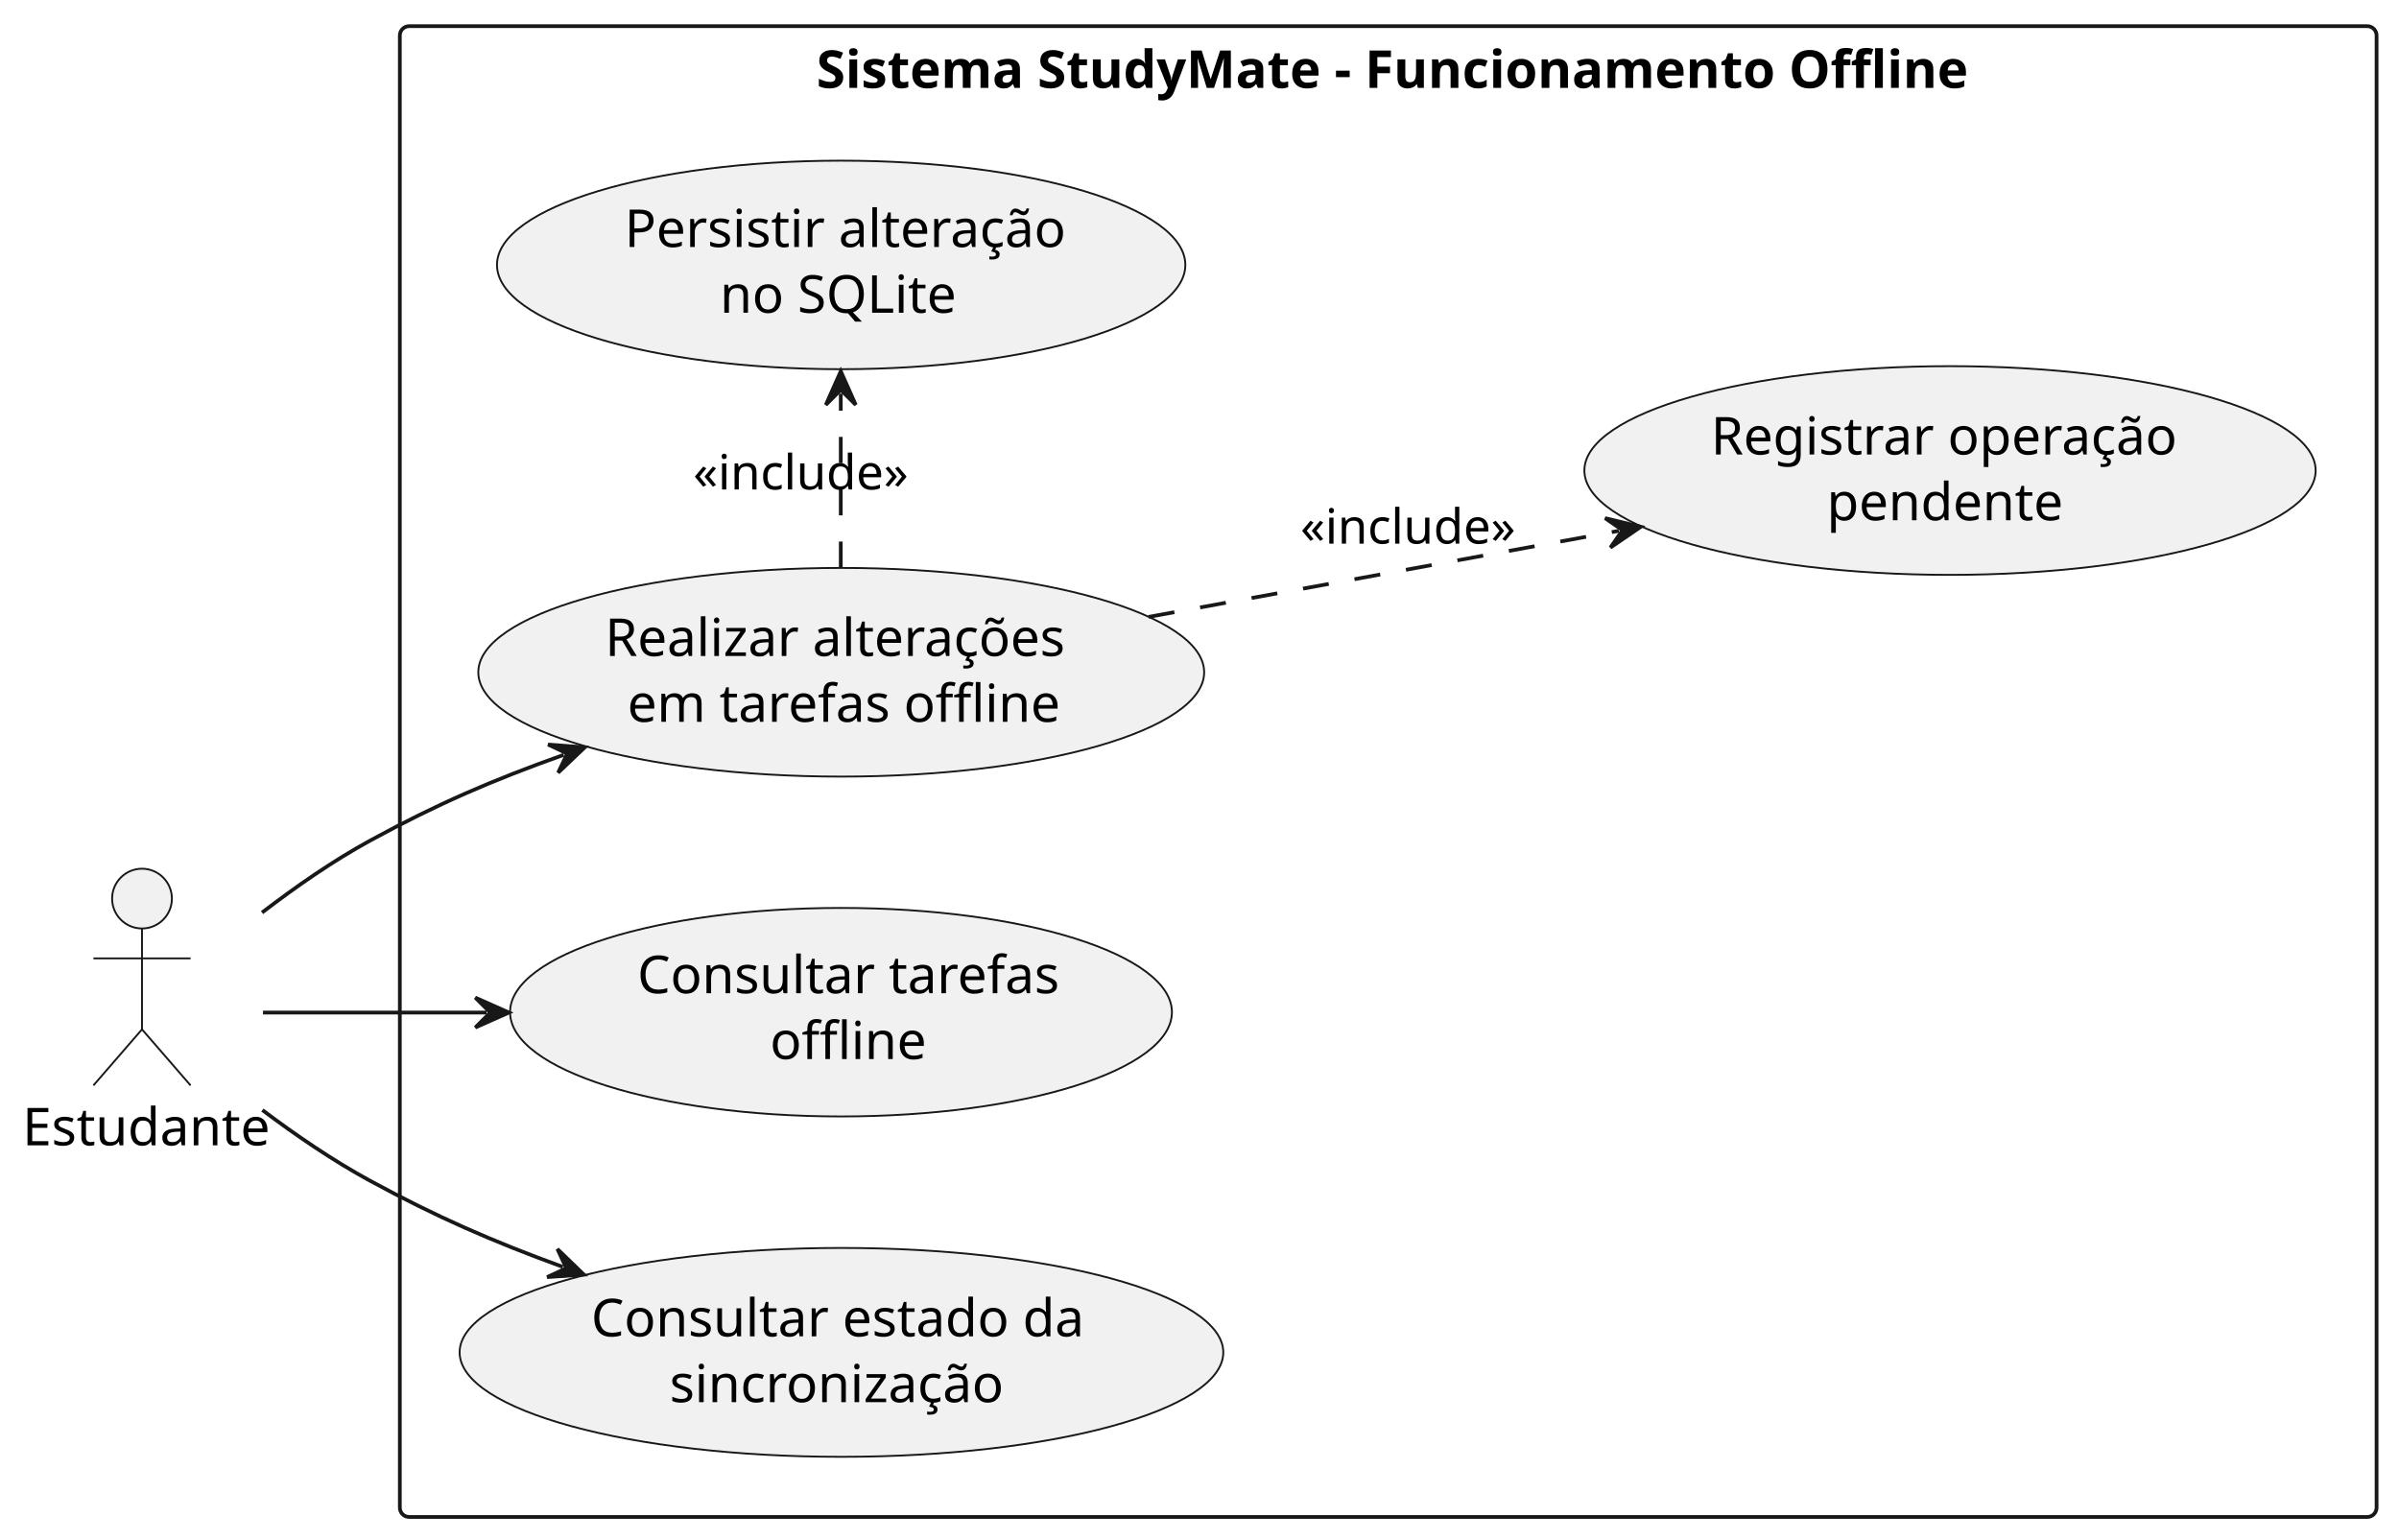
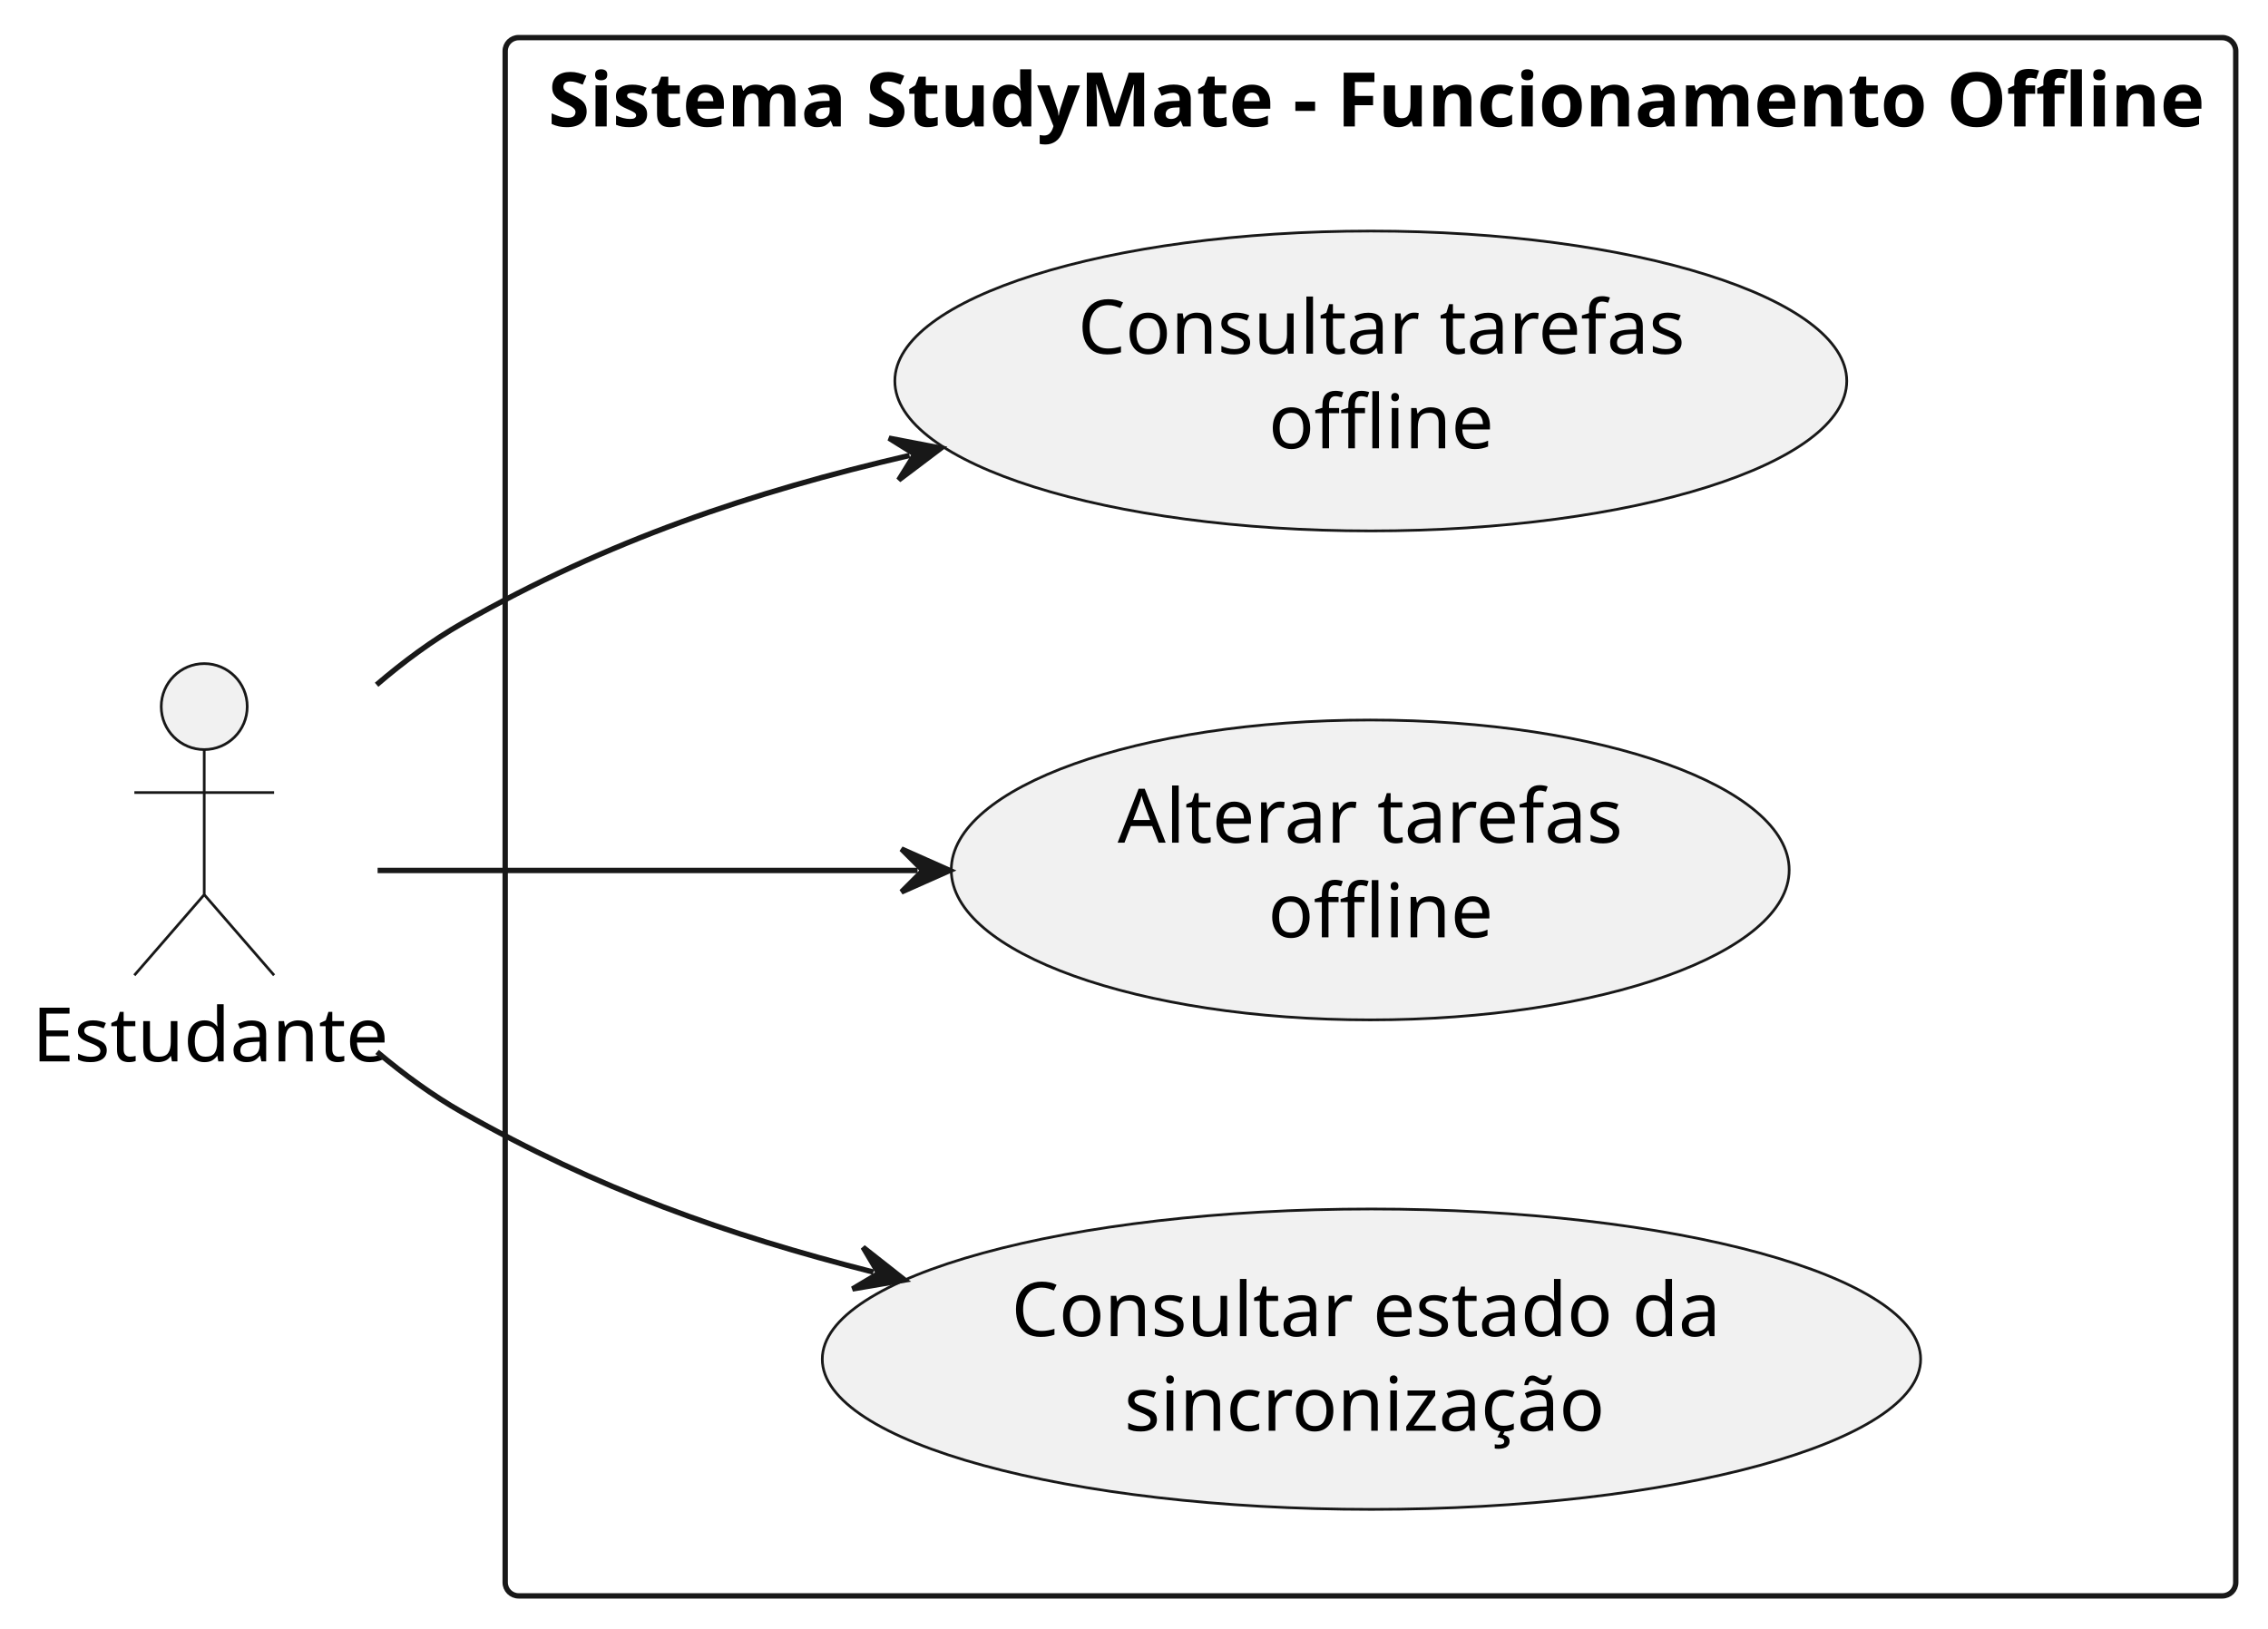
- <svg xmlns="http://www.w3.org/2000/svg" contentStyleType="text/css" height="412px" preserveAspectRatio="none" style="width:642px;height:412px;background:#FFFFFF;" version="1.1" viewBox="0 0 642 412" width="642px" zoomAndPan="magnify">
+ <svg xmlns="http://www.w3.org/2000/svg" contentStyleType="text/css" height="303px" preserveAspectRatio="none" style="width:422px;height:303px;background:#FFFFFF;" version="1.1" viewBox="0 0 422 303" width="422px" zoomAndPan="magnify">
  <defs />
  <g>
    <g id="cluster_Sistema StudyMate - Funcionamento Offline">
-       <rect fill="none" height="399" rx="2.5" ry="2.5" style="stroke:#181818;stroke-width:1.0;" width="529" x="107" y="7" />
-       <text fill="#000000" font-family="sans-serif" font-size="14" font-weight="bold" lengthAdjust="spacing" textLength="306" x="218.5" y="23.533">Sistema StudyMate - Funcionamento Offline</text>
+       <rect fill="none" height="290" rx="2.5" ry="2.5" style="stroke:#181818;stroke-width:1.0;" width="322" x="94" y="7" />
+       <text fill="#000000" font-family="sans-serif" font-size="14" font-weight="bold" lengthAdjust="spacing" textLength="306" x="102" y="23.533">Sistema StudyMate - Funcionamento Offline</text>
    </g>
    <g id="elem_UC16">
-       <ellipse cx="225.06" cy="270.903" fill="#F1F1F1" rx="88.56" ry="27.903" style="stroke:#181818;stroke-width:0.5;" />
-       <text fill="#000000" font-family="sans-serif" font-size="14" lengthAdjust="spacing" textLength="109" x="170.56" y="265.827">Consultar tarefas</text>
-       <text fill="#000000" font-family="sans-serif" font-size="14" lengthAdjust="spacing" textLength="38" x="206.06" y="283.437">offline</text>
+       <ellipse cx="255.06" cy="70.903" fill="#F1F1F1" rx="88.56" ry="27.903" style="stroke:#181818;stroke-width:0.5;" />
+       <text fill="#000000" font-family="sans-serif" font-size="14" lengthAdjust="spacing" textLength="109" x="200.56" y="65.827">Consultar tarefas</text>
+       <text fill="#000000" font-family="sans-serif" font-size="14" lengthAdjust="spacing" textLength="38" x="236.06" y="83.437">offline</text>
    </g>
    <g id="elem_UC17">
-       <ellipse cx="225.124" cy="179.924" fill="#F1F1F1" rx="97.124" ry="27.924" style="stroke:#181818;stroke-width:0.5;" />
-       <text fill="#000000" font-family="sans-serif" font-size="14" lengthAdjust="spacing" textLength="121" x="161.901" y="175.569">Realizar alterações</text>
-       <text fill="#000000" font-family="sans-serif" font-size="14" lengthAdjust="spacing" textLength="109" x="167.901" y="193.178">em tarefas offline</text>
-     </g>
-     <g id="elem_UC17A">
-       <ellipse cx="225.106" cy="70.906" fill="#F1F1F1" rx="92.106" ry="27.906" style="stroke:#181818;stroke-width:0.5;" />
-       <text fill="#000000" font-family="sans-serif" font-size="14" lengthAdjust="spacing" textLength="114" x="167.147" y="66.098">Persistir alteração</text>
-       <text fill="#000000" font-family="sans-serif" font-size="14" lengthAdjust="spacing" textLength="63" x="192.647" y="83.707">no SQLite</text>
-     </g>
-     <g id="elem_UC17B">
-       <ellipse cx="521.846" cy="125.928" fill="#F1F1F1" rx="97.846" ry="27.928" style="stroke:#181818;stroke-width:0.5;" />
-       <text fill="#000000" font-family="sans-serif" font-size="14" lengthAdjust="spacing" textLength="122" x="457.864" y="121.636">Registrar operação</text>
-       <text fill="#000000" font-family="sans-serif" font-size="14" lengthAdjust="spacing" textLength="60" x="488.864" y="139.245">pendente</text>
+       <ellipse cx="254.953" cy="161.903" fill="#F1F1F1" rx="77.953" ry="27.903" style="stroke:#181818;stroke-width:0.5;" />
+       <text fill="#000000" font-family="sans-serif" font-size="14" lengthAdjust="spacing" textLength="90" x="207.953" y="156.827">Alterar tarefas</text>
+       <text fill="#000000" font-family="sans-serif" font-size="14" lengthAdjust="spacing" textLength="38" x="235.953" y="174.437">offline</text>
    </g>
    <g id="elem_UC19">
-       <ellipse cx="225.184" cy="361.951" fill="#F1F1F1" rx="102.184" ry="27.951" style="stroke:#181818;stroke-width:0.5;" />
-       <text fill="#000000" font-family="sans-serif" font-size="14" lengthAdjust="spacing" textLength="128" x="158.184" y="357.663">Consultar estado da</text>
-       <text fill="#000000" font-family="sans-serif" font-size="14" lengthAdjust="spacing" textLength="86" x="179.184" y="375.272">sincronização</text>
+       <ellipse cx="255.184" cy="252.951" fill="#F1F1F1" rx="102.184" ry="27.951" style="stroke:#181818;stroke-width:0.5;" />
+       <text fill="#000000" font-family="sans-serif" font-size="14" lengthAdjust="spacing" textLength="128" x="188.184" y="248.663">Consultar estado da</text>
+       <text fill="#000000" font-family="sans-serif" font-size="14" lengthAdjust="spacing" textLength="86" x="209.184" y="266.272">sincronização</text>
    </g>
    <g id="elem_Estudante">
-       <ellipse cx="38" cy="240.5" fill="#F1F1F1" rx="8" ry="8" style="stroke:#181818;stroke-width:0.5;" />
-       <path d="M38,248.5 L38,275.5 M25,256.5 L51,256.5 M38,275.5 L25,290.5 M38,275.5 L51,290.5 " fill="none" style="stroke:#181818;stroke-width:0.5;" />
-       <text fill="#000000" font-family="sans-serif" font-size="14" lengthAdjust="spacing" textLength="64" x="6" y="306.533">Estudante</text>
-     </g>
-     <g id="link_UC17_UC17A">
-       <path d="M225,151.93 C225,135.78 225,121.55 225,105.35 " fill="none" id="UC17-to-UC17A-1" style="stroke:#181818;stroke-width:1.0;stroke-dasharray:7.0,7.0;" />
-       <polygon fill="#181818" points="225,99.35,221,108.35,225,104.35,229,108.35,225,99.35" style="stroke:#181818;stroke-width:1.0;" />
-       <text fill="#000000" font-family="sans-serif" font-size="13" lengthAdjust="spacing" textLength="55" x="185.5" y="130.995">«include»</text>
+       <ellipse cx="38" cy="131.5" fill="#F1F1F1" rx="8" ry="8" style="stroke:#181818;stroke-width:0.5;" />
+       <path d="M38,139.5 L38,166.5 M25,147.5 L51,147.5 M38,166.5 L25,181.5 M38,166.5 L51,181.5 " fill="none" style="stroke:#181818;stroke-width:0.5;" />
+       <text fill="#000000" font-family="sans-serif" font-size="14" lengthAdjust="spacing" textLength="64" x="6" y="197.533">Estudante</text>
    </g>
    <g id="link_Estudante_UC16">
-       <path d="M70.38,271 C88.63,271 106.62,271 130.2,271 " fill="none" id="Estudante-to-UC16" style="stroke:#181818;stroke-width:1.0;" />
-       <polygon fill="#181818" points="136.2,271,127.2,267,131.2,271,127.2,275,136.2,271" style="stroke:#181818;stroke-width:1.0;" />
+       <path d="M70.07,127.44 C75.07,123.15 80.45,119.17 86,116 C113.15,100.52 139.966,91.558 169.236,84.758 " fill="none" id="Estudante-to-UC16" style="stroke:#181818;stroke-width:1.0;" />
+       <polygon fill="#181818" points="175.08,83.4,165.408,81.54,170.21,84.531,167.219,89.333,175.08,83.4" style="stroke:#181818;stroke-width:1.0;" />
    </g>
    <g id="link_Estudante_UC17">
-       <path d="M70.13,244.24 C79.07,237.38 89.09,230.41 99,225 C116.92,215.22 131.727,208.831 150.847,202.03 " fill="none" id="Estudante-to-UC17" style="stroke:#181818;stroke-width:1.0;" />
-       <polygon fill="#181818" points="156.5,200.02,146.68,199.267,151.789,201.695,149.361,206.804,156.5,200.02" style="stroke:#181818;stroke-width:1.0;" />
+       <path d="M70.26,162 C98.1,162 133.98,162 170.73,162 " fill="none" id="Estudante-to-UC17" style="stroke:#181818;stroke-width:1.0;" />
+       <polygon fill="#181818" points="176.73,162,167.73,158,171.73,162,167.73,166,176.73,162" style="stroke:#181818;stroke-width:1.0;" />
    </g>
    <g id="link_Estudante_UC19">
-       <path d="M70.22,297.1 C79.16,303.82 89.16,310.65 99,316 C116.88,325.72 131.594,332.133 150.613,339.073 " fill="none" id="Estudante-to-UC19" style="stroke:#181818;stroke-width:1.0;" />
-       <polygon fill="#181818" points="156.25,341.13,149.166,334.287,151.553,339.416,146.424,341.803,156.25,341.13" style="stroke:#181818;stroke-width:1.0;" />
-     </g>
-     <g id="link_UC17_UC17B">
-       <path d="M307.39,165.1 C348.41,157.59 392.118,149.59 433.208,142.07 " fill="none" id="UC17-to-UC17B" style="stroke:#181818;stroke-width:1.0;stroke-dasharray:7.0,7.0;" />
-       <polygon fill="#181818" points="439.11,140.99,429.537,138.676,434.192,141.89,430.977,146.545,439.11,140.99" style="stroke:#181818;stroke-width:1.0;" />
-       <text fill="#000000" font-family="sans-serif" font-size="13" lengthAdjust="spacing" textLength="55" x="348" y="145.495">«include»</text>
+       <path d="M70.16,195.77 C75.15,199.97 80.5,203.88 86,207 C111.13,221.24 135.075,229.773 162.515,236.743 " fill="none" id="Estudante-to-UC19" style="stroke:#181818;stroke-width:1.0;" />
+       <polygon fill="#181818" points="168.33,238.22,160.592,232.127,163.484,236.989,158.622,239.881,168.33,238.22" style="stroke:#181818;stroke-width:1.0;" />
    </g>
  </g>
</svg>
